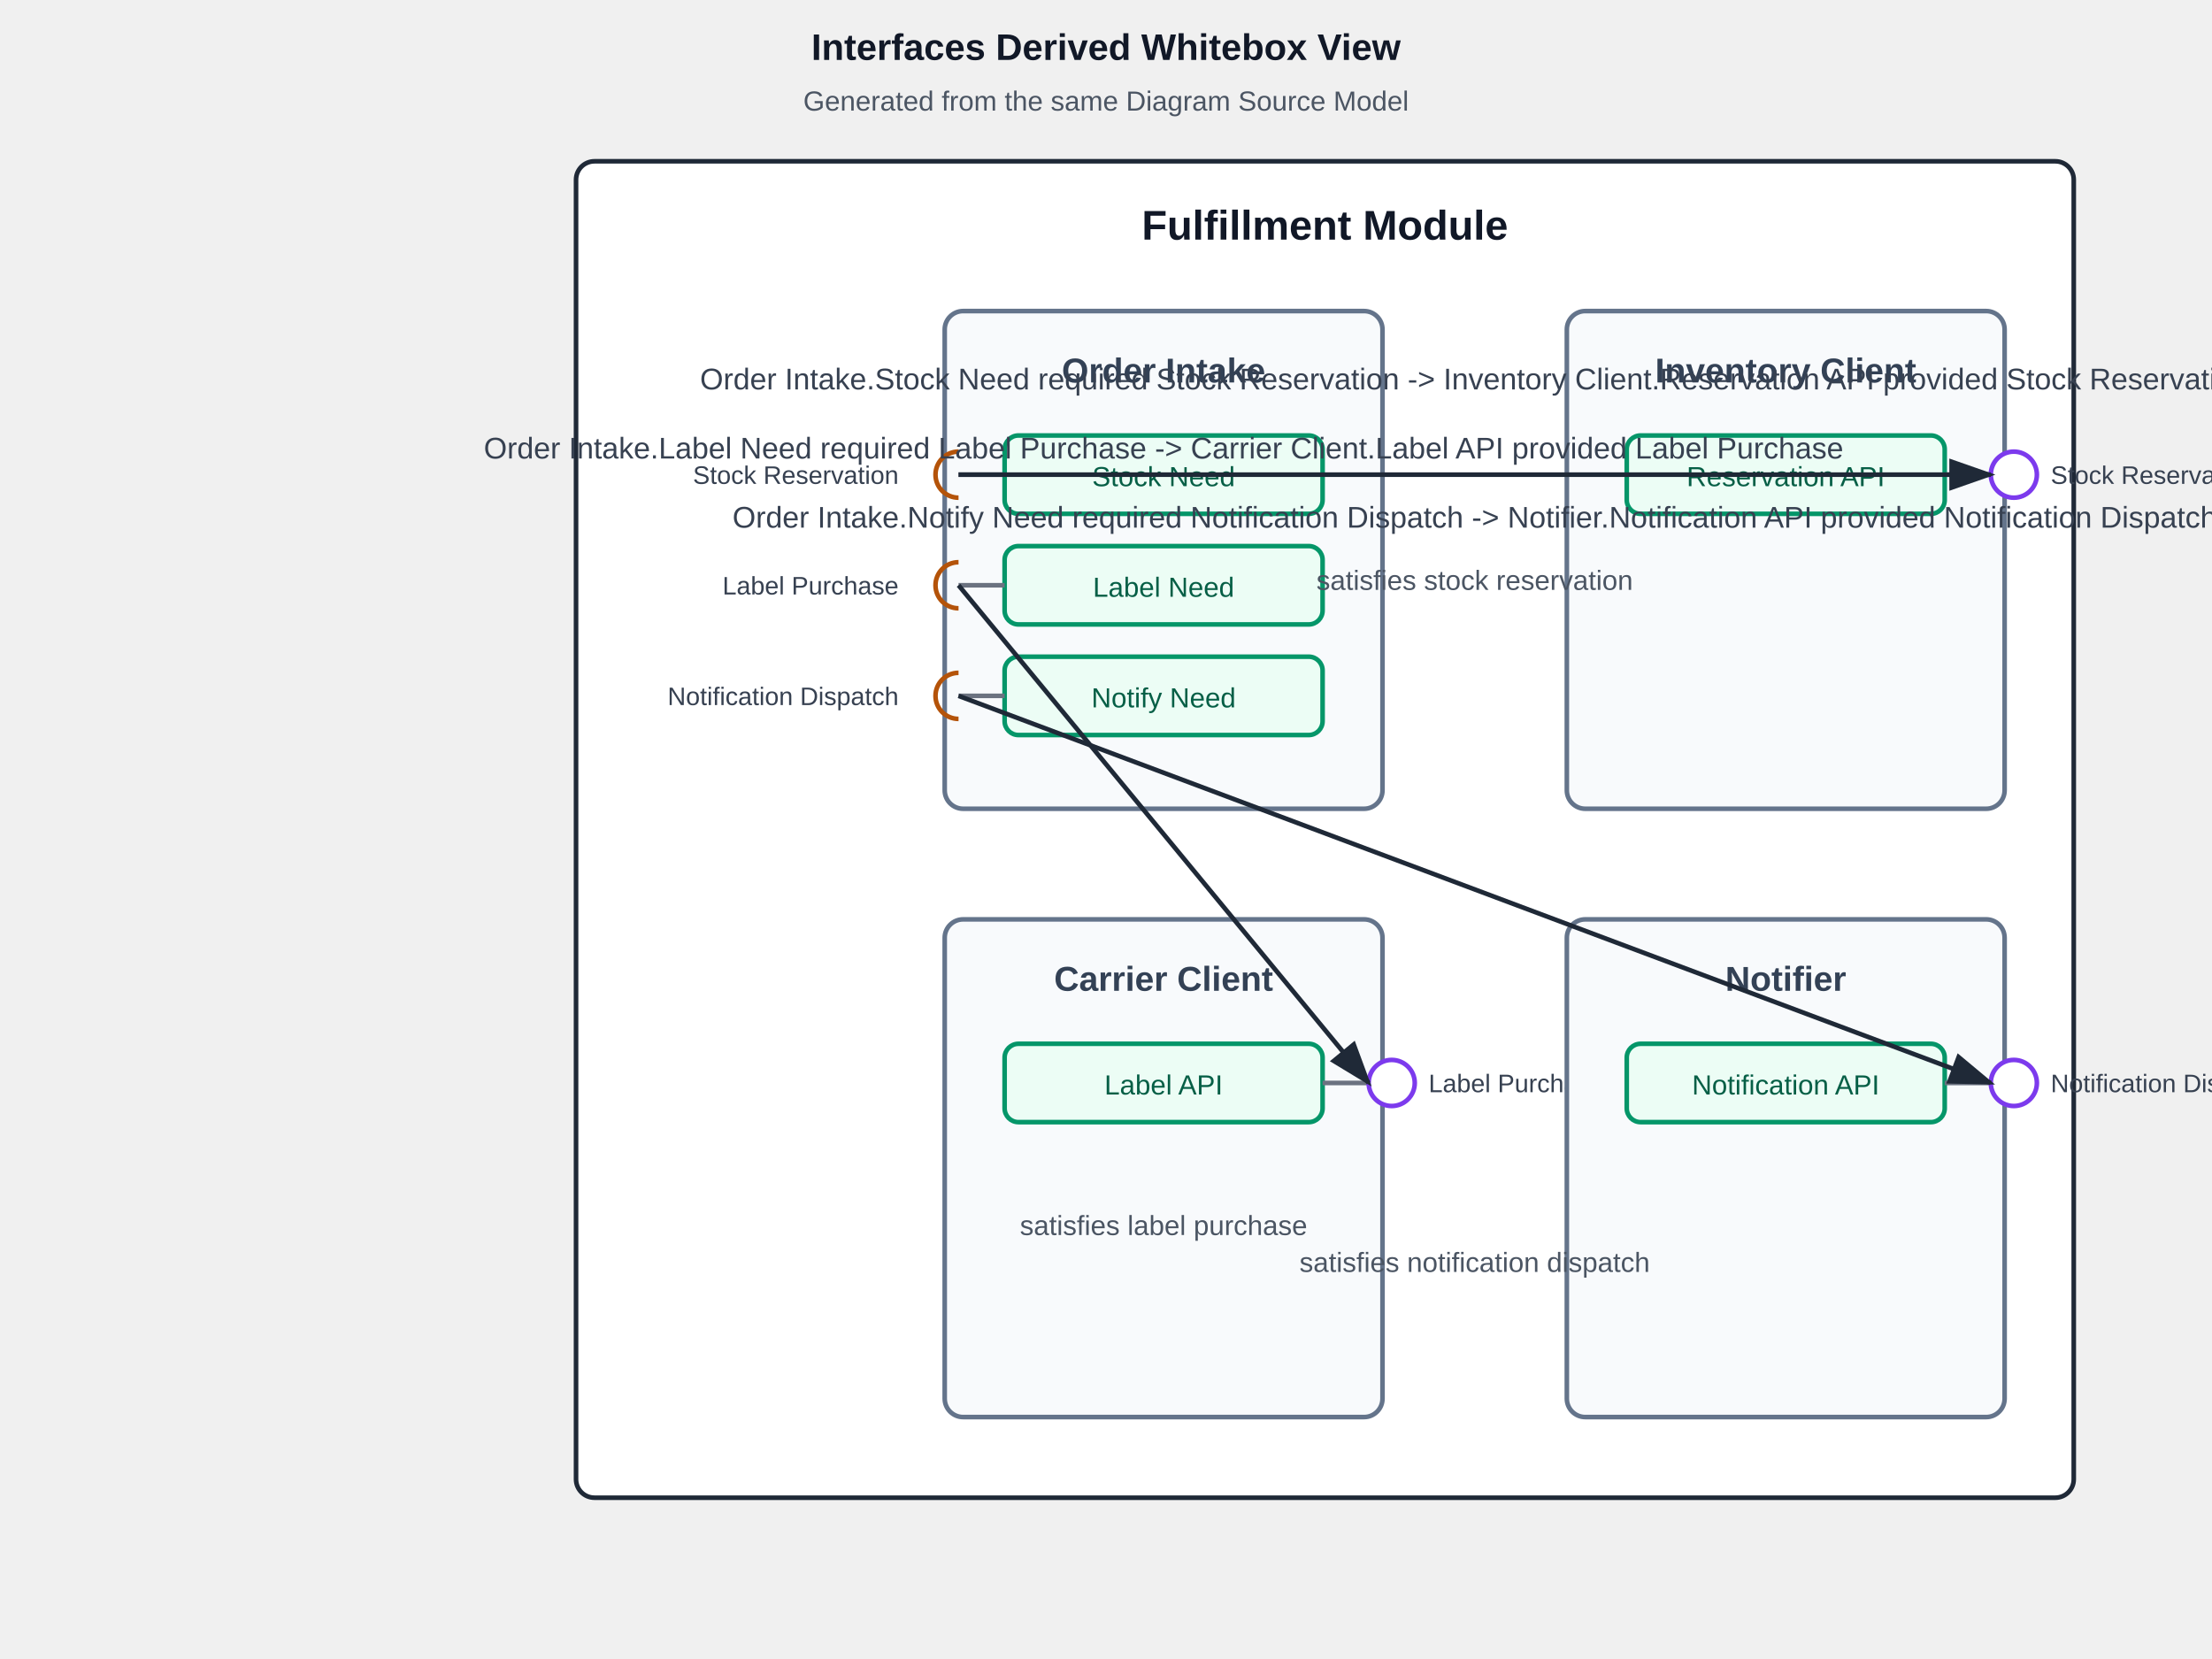
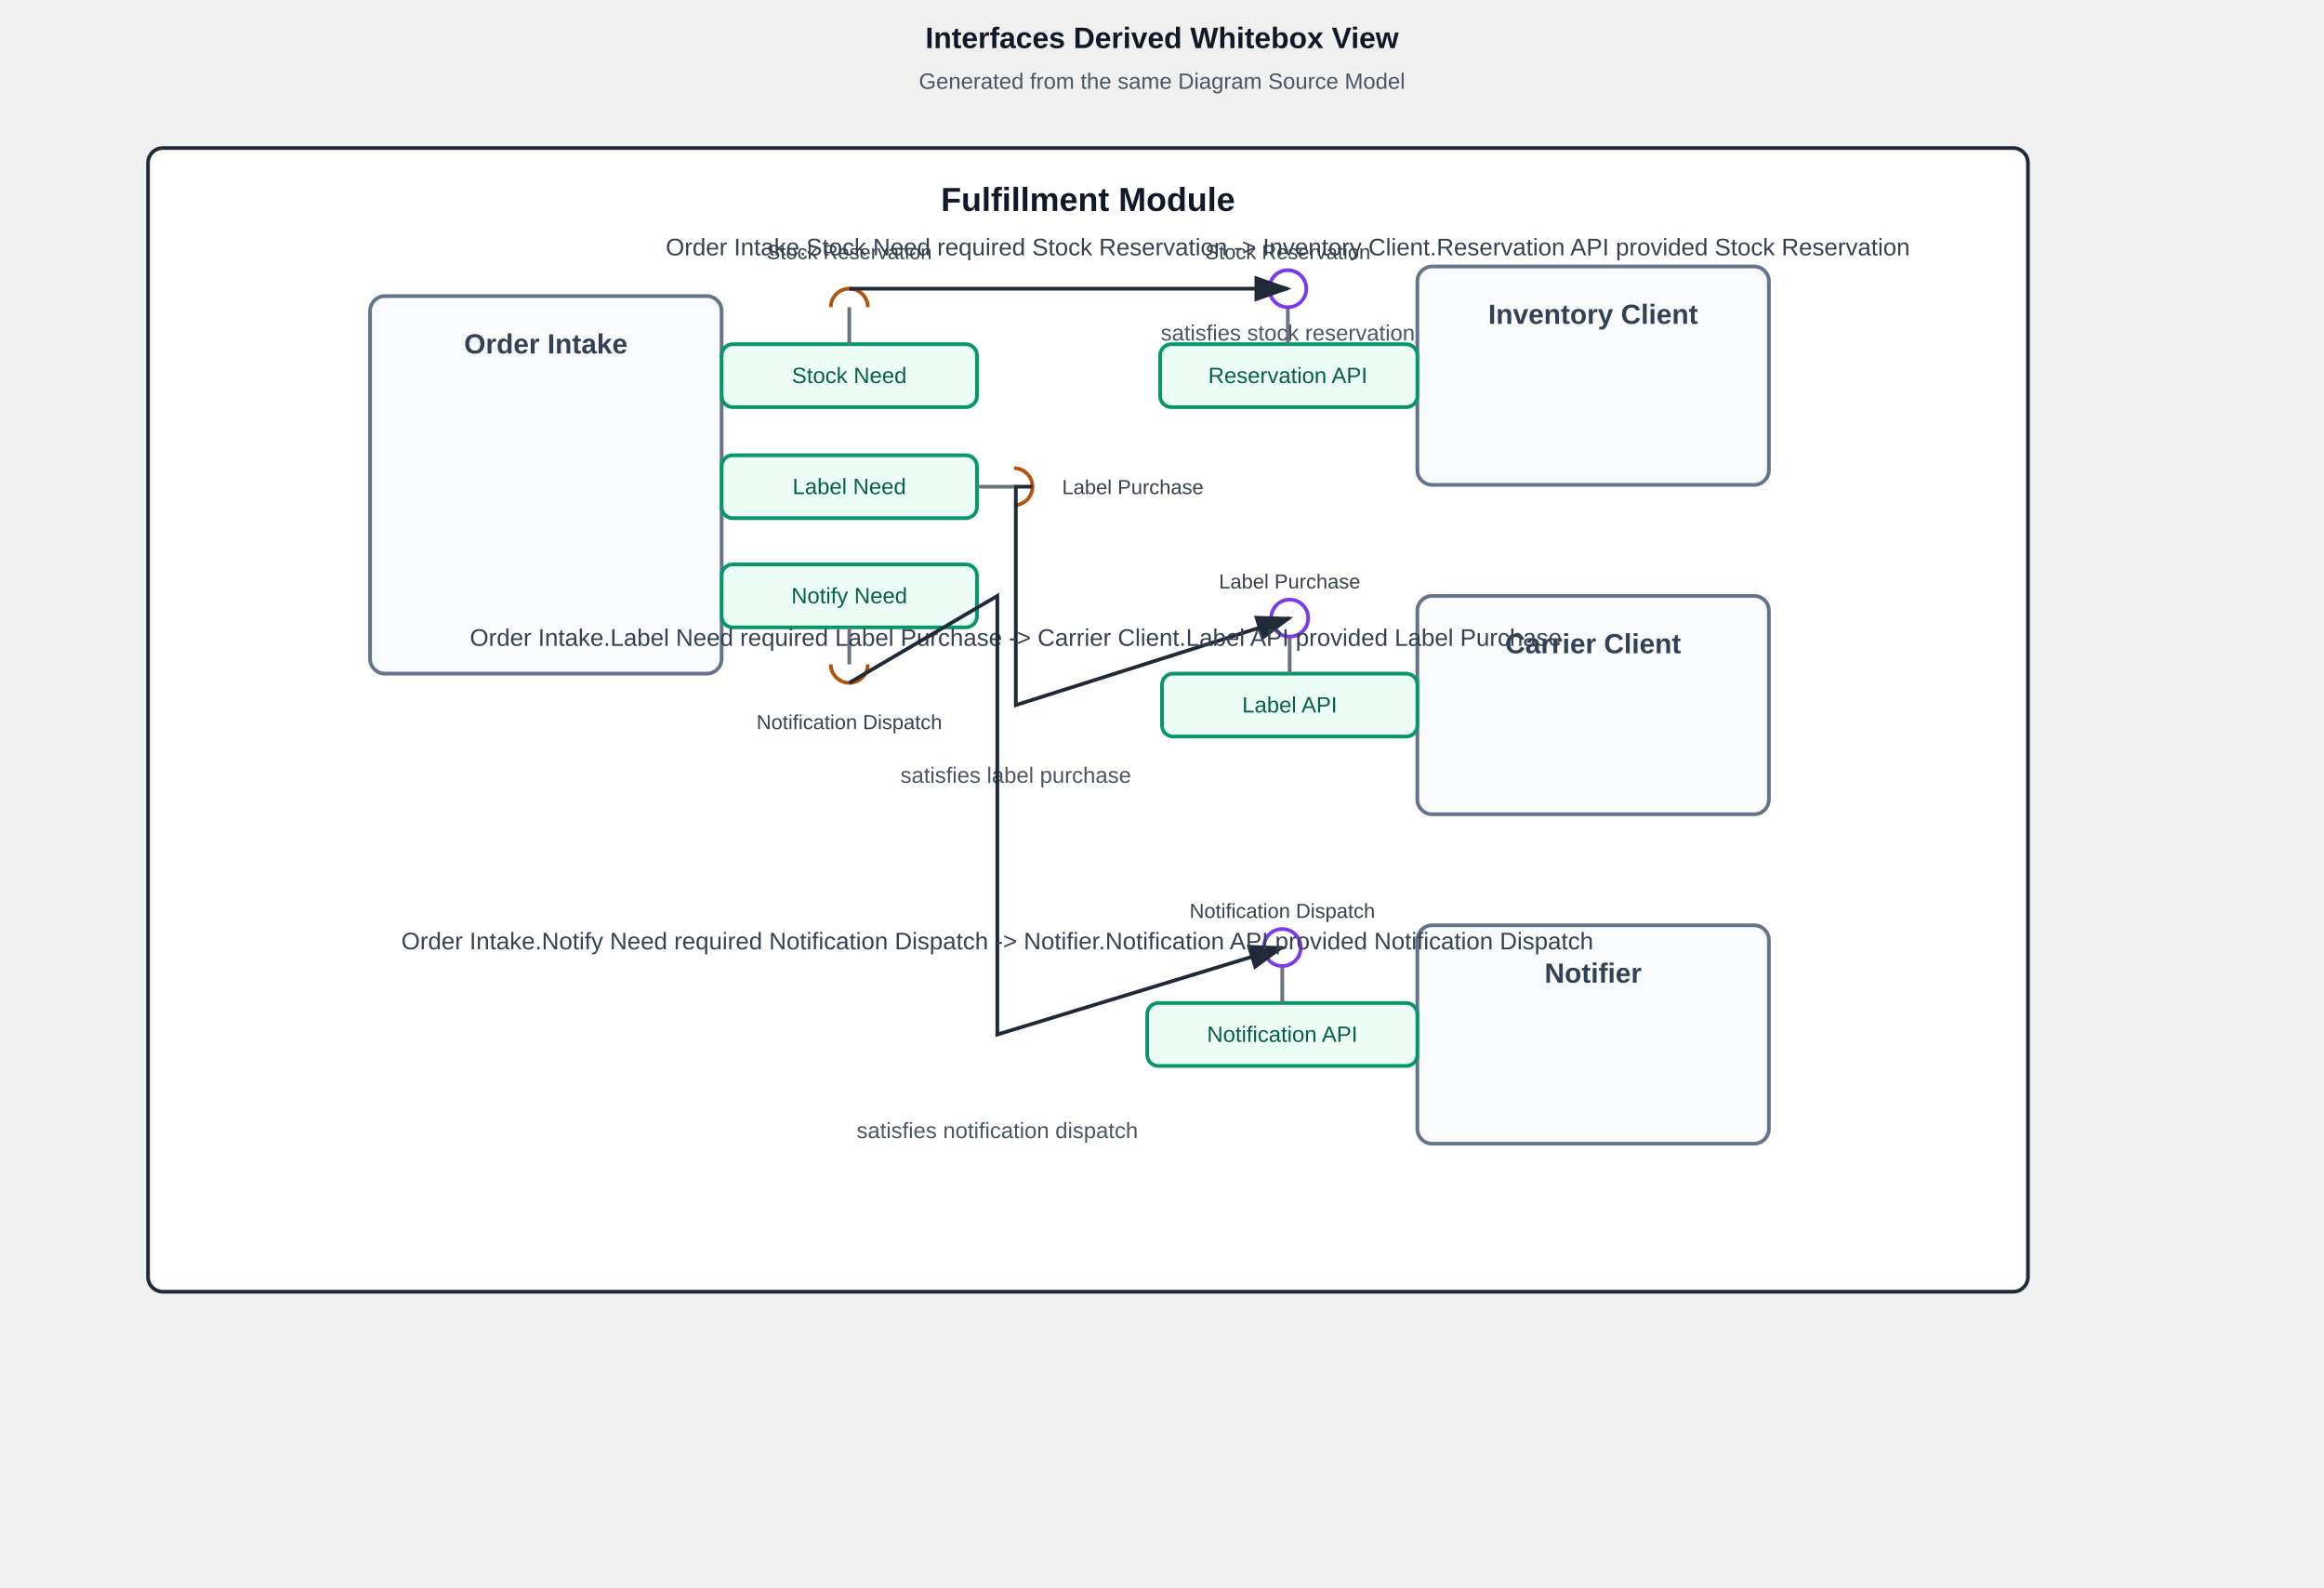
- <svg xmlns="http://www.w3.org/2000/svg" width="960" height="720" viewBox="0 0 960 720" role="img" aria-labelledby="title desc">
-   <text data-derived-view-title="interfaces" x="480" y="26" text-anchor="middle" font-family="Arial, sans-serif" font-size="16" font-weight="700" fill="#111827">Interfaces Derived Whitebox View</text>
-   <text data-derived-view-source="interfaces" x="480" y="48" text-anchor="middle" font-family="Arial, sans-serif" font-size="12" fill="#4b5563">Generated from the same Diagram Source Model</text>
+ <svg xmlns="http://www.w3.org/2000/svg" width="1256" height="858" viewBox="0 0 1256 858" role="img" aria-labelledby="title desc">
+   <text data-derived-view-title="interfaces" x="628" y="26" text-anchor="middle" font-family="Arial, sans-serif" font-size="16" font-weight="700" fill="#111827">Interfaces Derived Whitebox View</text>
+   <text data-derived-view-source="interfaces" x="628" y="48" text-anchor="middle" font-family="Arial, sans-serif" font-size="12" fill="#4b5563">Generated from the same Diagram Source Model</text>
  <defs>
    <marker id="arrowhead" markerWidth="10" markerHeight="7" refX="9" refY="3.5" orient="auto">
      <polygon points="0 0, 10 3.5, 0 7" fill="#1f2937" />
    </marker>
  </defs>
-   <rect x="250" y="70" width="650" height="580" rx="8" fill="#ffffff" stroke="#1f2937" stroke-width="2" />
-   <text x="575" y="104" text-anchor="middle" font-family="Arial, sans-serif" font-size="18" font-weight="700" fill="#111827">Fulfillment Module</text>
-   <rect x="410" y="135" width="190" height="216" rx="8" fill="#f8fafc" stroke="#64748b" stroke-width="2" />
-   <text x="505" y="166" text-anchor="middle" font-family="Arial, sans-serif" font-size="15" font-weight="700" fill="#334155">Order Intake</text>
-   <rect x="436" y="189" width="138" height="34" rx="6" fill="#ecfdf5" stroke="#059669" stroke-width="2" />
-   <text x="505" y="211" text-anchor="middle" font-family="Arial, sans-serif" font-size="12" fill="#065f46">Stock Need</text>
-   <line x1="436" y1="206" x2="416" y2="206" stroke="#6b7280" stroke-width="2" />
-   <path data-interface-role="required" data-owner="order_intake" data-port="stock_need" data-interface="stock_reservation" d="M 416 196 A 10 10 0 0 0 416 216" fill="none" stroke="#b45309" stroke-width="2" />
-   <text x="390" y="210" text-anchor="end" font-family="Arial, sans-serif" font-size="11" fill="#374151">Stock Reservation</text>
-   <rect x="436" y="237" width="138" height="34" rx="6" fill="#ecfdf5" stroke="#059669" stroke-width="2" />
-   <text x="505" y="259" text-anchor="middle" font-family="Arial, sans-serif" font-size="12" fill="#065f46">Label Need</text>
-   <line x1="436" y1="254" x2="416" y2="254" stroke="#6b7280" stroke-width="2" />
-   <path data-interface-role="required" data-owner="order_intake" data-port="label_need" data-interface="label_purchase" d="M 416 244 A 10 10 0 0 0 416 264" fill="none" stroke="#b45309" stroke-width="2" />
-   <text x="390" y="258" text-anchor="end" font-family="Arial, sans-serif" font-size="11" fill="#374151">Label Purchase</text>
-   <rect x="436" y="285" width="138" height="34" rx="6" fill="#ecfdf5" stroke="#059669" stroke-width="2" />
-   <text x="505" y="307" text-anchor="middle" font-family="Arial, sans-serif" font-size="12" fill="#065f46">Notify Need</text>
-   <line x1="436" y1="302" x2="416" y2="302" stroke="#6b7280" stroke-width="2" />
-   <path data-interface-role="required" data-owner="order_intake" data-port="notify_need" data-interface="notification_dispatch" d="M 416 292 A 10 10 0 0 0 416 312" fill="none" stroke="#b45309" stroke-width="2" />
-   <text x="390" y="306" text-anchor="end" font-family="Arial, sans-serif" font-size="11" fill="#374151">Notification Dispatch</text>
-   <rect x="680" y="135" width="190" height="216" rx="8" fill="#f8fafc" stroke="#64748b" stroke-width="2" />
-   <text x="775" y="166" text-anchor="middle" font-family="Arial, sans-serif" font-size="15" font-weight="700" fill="#334155">Inventory Client</text>
-   <rect x="706" y="189" width="138" height="34" rx="6" fill="#ecfdf5" stroke="#059669" stroke-width="2" />
-   <text x="775" y="211" text-anchor="middle" font-family="Arial, sans-serif" font-size="12" fill="#065f46">Reservation API</text>
-   <line x1="844" y1="206" x2="864" y2="206" stroke="#6b7280" stroke-width="2" />
-   <circle data-interface-role="provided" data-owner="inventory_client" data-port="reservation_api" data-interface="stock_reservation" cx="874" cy="206" r="10" fill="#ffffff" stroke="#7c3aed" stroke-width="2" />
-   <text x="890" y="210" text-anchor="start" font-family="Arial, sans-serif" font-size="11" fill="#374151">Stock Reservation</text>
-   <rect x="410" y="399" width="190" height="216" rx="8" fill="#f8fafc" stroke="#64748b" stroke-width="2" />
-   <text x="505" y="430" text-anchor="middle" font-family="Arial, sans-serif" font-size="15" font-weight="700" fill="#334155">Carrier Client</text>
-   <rect x="436" y="453" width="138" height="34" rx="6" fill="#ecfdf5" stroke="#059669" stroke-width="2" />
-   <text x="505" y="475" text-anchor="middle" font-family="Arial, sans-serif" font-size="12" fill="#065f46">Label API</text>
-   <line x1="574" y1="470" x2="594" y2="470" stroke="#6b7280" stroke-width="2" />
-   <circle data-interface-role="provided" data-owner="carrier_client" data-port="label_api" data-interface="label_purchase" cx="604" cy="470" r="10" fill="#ffffff" stroke="#7c3aed" stroke-width="2" />
-   <text x="620" y="474" text-anchor="start" font-family="Arial, sans-serif" font-size="11" fill="#374151">Label Purchase</text>
-   <rect x="680" y="399" width="190" height="216" rx="8" fill="#f8fafc" stroke="#64748b" stroke-width="2" />
-   <text x="775" y="430" text-anchor="middle" font-family="Arial, sans-serif" font-size="15" font-weight="700" fill="#334155">Notifier</text>
-   <rect x="706" y="453" width="138" height="34" rx="6" fill="#ecfdf5" stroke="#059669" stroke-width="2" />
-   <text x="775" y="475" text-anchor="middle" font-family="Arial, sans-serif" font-size="12" fill="#065f46">Notification API</text>
-   <line x1="844" y1="470" x2="864" y2="470" stroke="#6b7280" stroke-width="2" />
-   <circle data-interface-role="provided" data-owner="notifier" data-port="notification_api" data-interface="notification_dispatch" cx="874" cy="470" r="10" fill="#ffffff" stroke="#7c3aed" stroke-width="2" />
-   <text x="890" y="474" text-anchor="start" font-family="Arial, sans-serif" font-size="11" fill="#374151">Notification Dispatch</text>
-   <line x1="416" y1="206" x2="864" y2="206" stroke="#1f2937" stroke-width="2" marker-end="url(#arrowhead)" />
-   <text x="640" y="169" text-anchor="middle" font-family="Arial, sans-serif" font-size="13" fill="#374151">Order Intake.Stock Need required Stock Reservation -&gt; Inventory Client.Reservation API provided Stock Reservation</text>
-   <text x="640" y="256" text-anchor="middle" font-family="Arial, sans-serif" font-size="12" fill="#4b5563">satisfies stock reservation</text>
-   <line x1="416" y1="254" x2="594" y2="470" stroke="#1f2937" stroke-width="2" marker-end="url(#arrowhead)" />
-   <text x="505" y="199" text-anchor="middle" font-family="Arial, sans-serif" font-size="13" fill="#374151">Order Intake.Label Need required Label Purchase -&gt; Carrier Client.Label API provided Label Purchase</text>
-   <text x="505" y="536" text-anchor="middle" font-family="Arial, sans-serif" font-size="12" fill="#4b5563">satisfies label purchase</text>
-   <line x1="416" y1="302" x2="864" y2="470" stroke="#1f2937" stroke-width="2" marker-end="url(#arrowhead)" />
-   <text x="640" y="229" text-anchor="middle" font-family="Arial, sans-serif" font-size="13" fill="#374151">Order Intake.Notify Need required Notification Dispatch -&gt; Notifier.Notification API provided Notification Dispatch</text>
-   <text x="640" y="552" text-anchor="middle" font-family="Arial, sans-serif" font-size="12" fill="#4b5563">satisfies notification dispatch</text>
+   <rect data-node-kind="component" data-node-key="component:fulfillment_module" data-node-parent="root" x="80" y="80" width="1016" height="618" rx="8" fill="#ffffff" stroke="#1f2937" stroke-width="2" />
+   <text data-label-for="component:fulfillment_module" x="588" y="114" text-anchor="middle" font-family="Arial, sans-serif" font-size="18" font-weight="700" fill="#111827">Fulfillment Module</text>
+   <rect data-node-kind="part" data-node-key="part:order_intake" data-node-parent="component:fulfillment_module" x="200" y="160" width="190" height="204" rx="8" fill="#f8fafc" stroke="#64748b" stroke-width="2" />
+   <text data-label-for="part:order_intake" x="295" y="191" text-anchor="middle" font-family="Arial, sans-serif" font-size="15" font-weight="700" fill="#334155">Order Intake</text>
+   <rect data-node-kind="part_port" data-node-key="part_port:order_intake.stock_need" data-node-parent="part:order_intake" x="390" y="186" width="138" height="34" rx="6" fill="#ecfdf5" stroke="#059669" stroke-width="2" />
+   <text data-label-for="part_port:order_intake.stock_need" x="459" y="207" text-anchor="middle" font-family="Arial, sans-serif" font-size="12" fill="#065f46">Stock Need</text>
+   <line x1="459" y1="186" x2="459" y2="166" stroke="#6b7280" stroke-width="2" />
+   <path data-interface-role="required" data-owner="order_intake" data-port="stock_need" data-interface="stock_reservation" data-symbol-cx="459" data-symbol-cy="156" d="M 449 166 A 10 10 0 0 1 469 166" fill="none" stroke="#b45309" stroke-width="2" />
+   <text x="459" y="140" text-anchor="middle" font-family="Arial, sans-serif" font-size="11" fill="#374151">Stock Reservation</text>
+   <rect data-node-kind="part_port" data-node-key="part_port:order_intake.label_need" data-node-parent="part:order_intake" x="390" y="246" width="138" height="34" rx="6" fill="#ecfdf5" stroke="#059669" stroke-width="2" />
+   <text data-label-for="part_port:order_intake.label_need" x="459" y="267" text-anchor="middle" font-family="Arial, sans-serif" font-size="12" fill="#065f46">Label Need</text>
+   <line x1="528" y1="263" x2="548" y2="263" stroke="#6b7280" stroke-width="2" />
+   <path data-interface-role="required" data-owner="order_intake" data-port="label_need" data-interface="label_purchase" data-symbol-cx="558" data-symbol-cy="263" d="M 548 253 A 10 10 0 0 1 548 273" fill="none" stroke="#b45309" stroke-width="2" />
+   <text x="574" y="267" text-anchor="start" font-family="Arial, sans-serif" font-size="11" fill="#374151">Label Purchase</text>
+   <rect data-node-kind="part_port" data-node-key="part_port:order_intake.notify_need" data-node-parent="part:order_intake" x="390" y="305" width="138" height="34" rx="6" fill="#ecfdf5" stroke="#059669" stroke-width="2" />
+   <text data-label-for="part_port:order_intake.notify_need" x="459" y="326" text-anchor="middle" font-family="Arial, sans-serif" font-size="12" fill="#065f46">Notify Need</text>
+   <line x1="459" y1="339" x2="459" y2="359" stroke="#6b7280" stroke-width="2" />
+   <path data-interface-role="required" data-owner="order_intake" data-port="notify_need" data-interface="notification_dispatch" data-symbol-cx="459" data-symbol-cy="369" d="M 449 359 A 10 10 0 0 0 469 359" fill="none" stroke="#b45309" stroke-width="2" />
+   <text x="459" y="394" text-anchor="middle" font-family="Arial, sans-serif" font-size="11" fill="#374151">Notification Dispatch</text>
+   <rect data-node-kind="part" data-node-key="part:inventory_client" data-node-parent="component:fulfillment_module" x="766" y="144" width="190" height="118" rx="8" fill="#f8fafc" stroke="#64748b" stroke-width="2" />
+   <text data-label-for="part:inventory_client" x="861" y="175" text-anchor="middle" font-family="Arial, sans-serif" font-size="15" font-weight="700" fill="#334155">Inventory Client</text>
+   <rect data-node-kind="part_port" data-node-key="part_port:inventory_client.reservation_api" data-node-parent="part:inventory_client" x="627" y="186" width="139" height="34" rx="6" fill="#ecfdf5" stroke="#059669" stroke-width="2" />
+   <text data-label-for="part_port:inventory_client.reservation_api" x="696" y="207" text-anchor="middle" font-family="Arial, sans-serif" font-size="12" fill="#065f46">Reservation API</text>
+   <line x1="696" y1="186" x2="696" y2="166" stroke="#6b7280" stroke-width="2" />
+   <circle data-interface-role="provided" data-owner="inventory_client" data-port="reservation_api" data-interface="stock_reservation" data-symbol-cx="696" data-symbol-cy="156" cx="696" cy="156" r="10" fill="#ffffff" stroke="#7c3aed" stroke-width="2" />
+   <text x="696" y="140" text-anchor="middle" font-family="Arial, sans-serif" font-size="11" fill="#374151">Stock Reservation</text>
+   <rect data-node-kind="part" data-node-key="part:carrier_client" data-node-parent="component:fulfillment_module" x="766" y="322" width="190" height="118" rx="8" fill="#f8fafc" stroke="#64748b" stroke-width="2" />
+   <text data-label-for="part:carrier_client" x="861" y="353" text-anchor="middle" font-family="Arial, sans-serif" font-size="15" font-weight="700" fill="#334155">Carrier Client</text>
+   <rect data-node-kind="part_port" data-node-key="part_port:carrier_client.label_api" data-node-parent="part:carrier_client" x="628" y="364" width="138" height="34" rx="6" fill="#ecfdf5" stroke="#059669" stroke-width="2" />
+   <text data-label-for="part_port:carrier_client.label_api" x="697" y="385" text-anchor="middle" font-family="Arial, sans-serif" font-size="12" fill="#065f46">Label API</text>
+   <line x1="697" y1="364" x2="697" y2="344" stroke="#6b7280" stroke-width="2" />
+   <circle data-interface-role="provided" data-owner="carrier_client" data-port="label_api" data-interface="label_purchase" data-symbol-cx="697" data-symbol-cy="334" cx="697" cy="334" r="10" fill="#ffffff" stroke="#7c3aed" stroke-width="2" />
+   <text x="697" y="318" text-anchor="middle" font-family="Arial, sans-serif" font-size="11" fill="#374151">Label Purchase</text>
+   <rect data-node-kind="part" data-node-key="part:notifier" data-node-parent="component:fulfillment_module" x="766" y="500" width="190" height="118" rx="8" fill="#f8fafc" stroke="#64748b" stroke-width="2" />
+   <text data-label-for="part:notifier" x="861" y="531" text-anchor="middle" font-family="Arial, sans-serif" font-size="15" font-weight="700" fill="#334155">Notifier</text>
+   <rect data-node-kind="part_port" data-node-key="part_port:notifier.notification_api" data-node-parent="part:notifier" x="620" y="542" width="146" height="34" rx="6" fill="#ecfdf5" stroke="#059669" stroke-width="2" />
+   <text data-label-for="part_port:notifier.notification_api" x="693" y="563" text-anchor="middle" font-family="Arial, sans-serif" font-size="12" fill="#065f46">Notification API</text>
+   <line x1="693" y1="542" x2="693" y2="522" stroke="#6b7280" stroke-width="2" />
+   <circle data-interface-role="provided" data-owner="notifier" data-port="notification_api" data-interface="notification_dispatch" data-symbol-cx="693" data-symbol-cy="512" cx="693" cy="512" r="10" fill="#ffffff" stroke="#7c3aed" stroke-width="2" />
+   <text x="693" y="496" text-anchor="middle" font-family="Arial, sans-serif" font-size="11" fill="#374151">Notification Dispatch</text>
+   <polyline data-connector="intake_uses_inventory_reservation" points="459,156 696,156" fill="none" stroke="#1f2937" stroke-width="2" marker-end="url(#arrowhead)" />
+   <text x="696" y="138" text-anchor="middle" font-family="Arial, sans-serif" font-size="13" fill="#374151">Order Intake.Stock Need required Stock Reservation -&gt; Inventory Client.Reservation API provided Stock Reservation</text>
+   <text x="696" y="184" text-anchor="middle" font-family="Arial, sans-serif" font-size="12" fill="#4b5563">satisfies stock reservation</text>
+   <polyline data-connector="intake_uses_carrier_label" points="558,263 549,263 549,381 697,334" fill="none" stroke="#1f2937" stroke-width="2" marker-end="url(#arrowhead)" />
+   <text x="549" y="349" text-anchor="middle" font-family="Arial, sans-serif" font-size="13" fill="#374151">Order Intake.Label Need required Label Purchase -&gt; Carrier Client.Label API provided Label Purchase</text>
+   <text x="549" y="423" text-anchor="middle" font-family="Arial, sans-serif" font-size="12" fill="#4b5563">satisfies label purchase</text>
+   <polyline data-connector="intake_uses_notification_dispatch" points="459,369 539,322 539,559 693,512" fill="none" stroke="#1f2937" stroke-width="2" marker-end="url(#arrowhead)" />
+   <text x="539" y="513" text-anchor="middle" font-family="Arial, sans-serif" font-size="13" fill="#374151">Order Intake.Notify Need required Notification Dispatch -&gt; Notifier.Notification API provided Notification Dispatch</text>
+   <text x="539" y="615" text-anchor="middle" font-family="Arial, sans-serif" font-size="12" fill="#4b5563">satisfies notification dispatch</text>
</svg>
